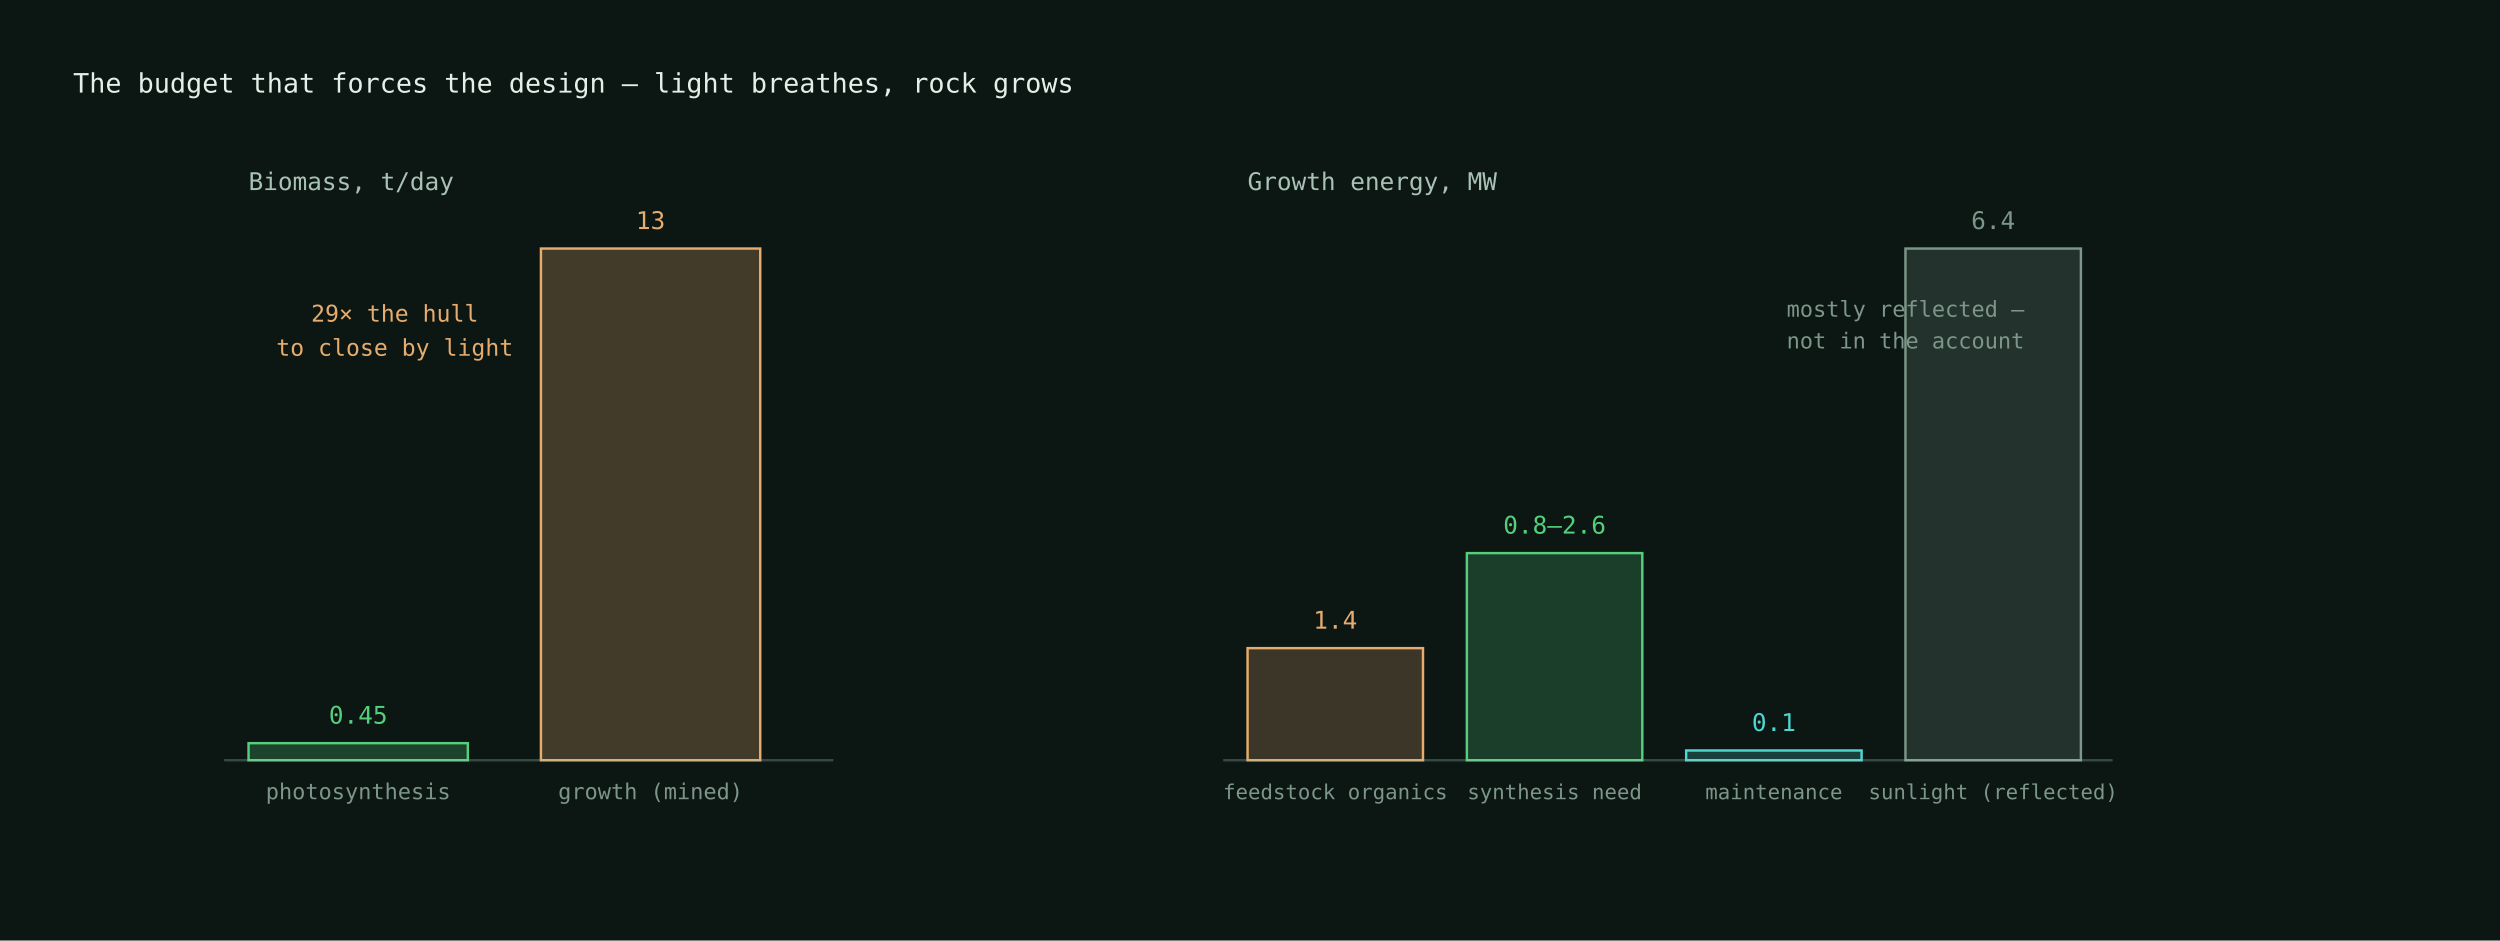
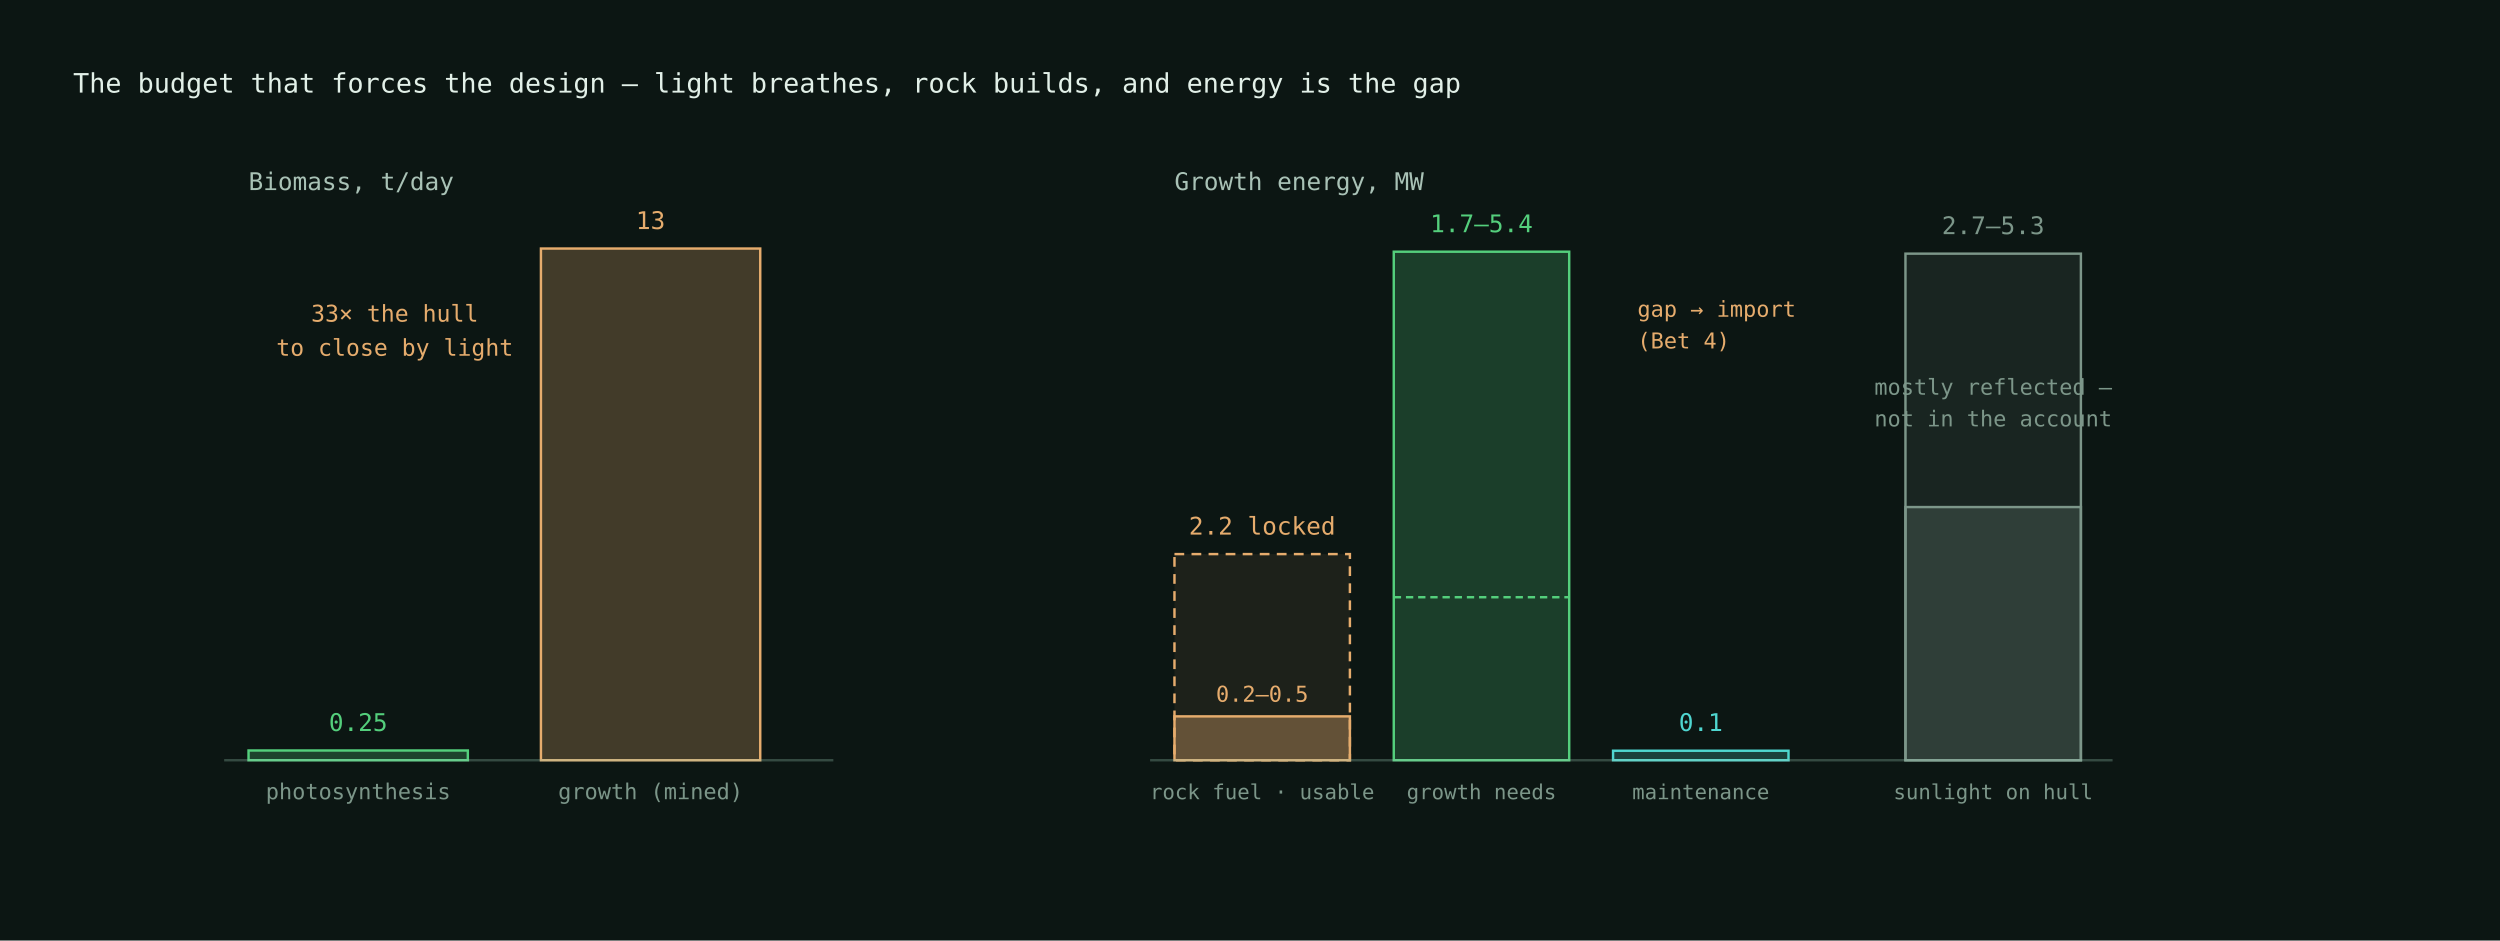
<svg xmlns="http://www.w3.org/2000/svg" viewBox="-12.0 -12.0 1026.0 386.0" role="img">
  <style>
*{box-sizing:border-box}body{margin:0}
  .page{background:radial-gradient(1100px 640px at 82% -6%,rgba(230,172,109,.13),transparent 60%),radial-gradient(900px 520px at 6% 3%,rgba(84,207,124,.13),transparent 55%),#0a1512;color:#e2f0e8;font-family:system-ui,-apple-system,'Segoe UI',Roboto,Helvetica,Arial,sans-serif;font-size:16.5px;line-height:1.66;letter-spacing:.005em;overflow-x:hidden;min-height:100vh}
  .wrap{max-width:1180px;margin:0 auto;padding:0 22px}
  h1,h2,h3,h4{font-family:'Iowan Old Style','Palatino Linotype',Palatino,'Book Antiqua',Georgia,serif;font-weight:600;text-wrap:balance;line-height:1.12;margin:0}
  p{margin:0 0 1.05em}strong{color:#e2f0e8;font-weight:600}em{color:#e2f0e8}
  a{color:#4fd6d0}
  .mono{font-family:ui-monospace,'SF Mono','Menlo','Cascadia Code','Roboto Mono',monospace}
  .chem{font-family:ui-monospace,'SF Mono','Menlo','Cascadia Code','Roboto Mono',monospace;font-size:.92em;color:#e6ac6d;background:rgba(230,172,109,.13);padding:.06em .4em;border-radius:4px;white-space:nowrap}

  .prog-nav{display:flex;flex-wrap:wrap;align-items:center;gap:6px 12px;font-family:ui-monospace,'SF Mono','Menlo','Cascadia Code','Roboto Mono',monospace;font-size:11px;letter-spacing:.08em;padding:16px 0 4px}
  .prog-nav .pn-brand{color:#54cf7c;letter-spacing:.16em;text-transform:uppercase}
  .prog-nav a{color:#7c9689;text-decoration:none;padding:3px 10px;border:1px solid rgba(150,196,176,.16);border-radius:999px;transition:color .2s,border-color .2s}
  .prog-nav a:hover{color:#e2f0e8;border-color:rgba(150,196,176,.30)}
  .prog-nav a.current{color:#4fd6d0;border-color:#4fd6d0}

  header.mast{padding:34px 0 30px;border-bottom:1px solid rgba(150,196,176,.30)}
  .mast .kick{font-family:ui-monospace,'SF Mono','Menlo','Cascadia Code','Roboto Mono',monospace;font-size:12px;letter-spacing:.26em;text-transform:uppercase;color:#54cf7c;margin:0 0 16px}
  .mast h1{font-size:clamp(2.2rem,6vw,4rem);letter-spacing:-.015em;margin:0 0 8px}
  .mast h1 .s{color:#e6ac6d}
  .mast .sub{font-family:'Iowan Old Style','Palatino Linotype',Palatino,'Book Antiqua',Georgia,serif;font-style:italic;font-size:clamp(1.05rem,2.3vw,1.4rem);color:#a9c2b6;max-width:62ch}

  .toc{display:grid;grid-template-columns:repeat(auto-fit,minmax(220px,1fr));gap:10px;margin:26px 0 0}
  .toc a{display:flex;gap:10px;align-items:baseline;text-decoration:none;color:#e2f0e8;border:1px solid rgba(150,196,176,.16);border-radius:10px;padding:12px 14px;background:#0b1714;transition:border-color .2s}
  .toc a:hover{border-color:rgba(150,196,176,.30)}
  .toc .n{font-family:ui-monospace,'SF Mono','Menlo','Cascadia Code','Roboto Mono',monospace;font-size:12px;color:#54cf7c}
  .toc .t{font-size:14px}

  section.doc{padding:48px 0;border-bottom:1px solid rgba(150,196,176,.16)}
  .eyebrow{font-family:ui-monospace,'SF Mono','Menlo','Cascadia Code','Roboto Mono',monospace;font-size:12px;letter-spacing:.2em;text-transform:uppercase;color:#7c9689;display:flex;align-items:center;gap:.7em;margin:0 0 16px}
  .eyebrow .num{color:#54cf7c}.eyebrow .rule{flex:1;height:1px;background:rgba(150,196,176,.16)}
  section.doc h2{font-size:clamp(1.7rem,4vw,2.5rem);letter-spacing:-.01em;margin-bottom:14px}
  section.doc h3{font-size:1.28rem;margin:30px 0 10px;color:#e2f0e8}
  section.doc h4{font-family:ui-monospace,'SF Mono','Menlo','Cascadia Code','Roboto Mono',monospace;font-size:12px;letter-spacing:.12em;text-transform:uppercase;color:#e6ac6d;margin:22px 0 8px}
  .flow{max-width:70ch}
  .flow p,.lead{max-width:70ch}
  .lead{font-size:1.12em;color:#a9c2b6;margin-bottom:24px}

  .callout{border-left:2px solid #54cf7c;background:rgba(84,207,124,.13);padding:14px 18px;border-radius:0 10px 10px 0;margin:22px 0;max-width:70ch}
  .callout.warm{border-color:#e6ac6d;background:rgba(230,172,109,.13)}
  .callout.cool{border-color:#4fd6d0;background:rgba(79,214,208,.11)}
  .callout p{margin:0}.callout .lab{font-family:ui-monospace,'SF Mono','Menlo','Cascadia Code','Roboto Mono',monospace;font-size:11px;letter-spacing:.14em;text-transform:uppercase;color:#7c9689;display:block;margin-bottom:6px}

  .tbl-wrap{overflow-x:auto;margin:18px 0;border:1px solid rgba(150,196,176,.16);border-radius:10px}
  .fig{border:1px solid rgba(150,196,176,.30);border-radius:10px;background:#0e1c18;padding:10px;margin:16px 0;overflow-x:auto}
  .fig svg{display:block;width:100%;min-width:720px;height:auto}
  .figcap{font-size:.82em;color:#7c9689;margin:8px 2px 0;line-height:1.5}
  table{border-collapse:collapse;width:100%;min-width:720px;font-size:13.5px}
  thead th{font-family:ui-monospace,'SF Mono','Menlo','Cascadia Code','Roboto Mono',monospace;font-size:10px;letter-spacing:.1em;text-transform:uppercase;color:#7c9689;font-weight:600;text-align:left;padding:12px 14px;background:#0b1714;border-bottom:1px solid rgba(150,196,176,.30)}
  td{padding:11px 14px;border-bottom:1px solid rgba(150,196,176,.16);vertical-align:top;color:#a9c2b6}
  tbody tr:last-child td{border-bottom:none}
  td:first-child{color:#e2f0e8;font-family:'Iowan Old Style','Palatino Linotype',Palatino,'Book Antiqua',Georgia,serif;font-size:14.5px}
  td .r{font-family:ui-monospace,'SF Mono','Menlo','Cascadia Code','Roboto Mono',monospace;font-size:11px;color:#54cf7c}
  td .rc{font-family:ui-monospace,'SF Mono','Menlo','Cascadia Code','Roboto Mono',monospace;font-size:11px;color:#4fd6d0}
  td .rw{font-family:ui-monospace,'SF Mono','Menlo','Cascadia Code','Roboto Mono',monospace;font-size:11px;color:#e6ac6d}

  .pathway{font-family:ui-monospace,'SF Mono','Menlo','Cascadia Code','Roboto Mono',monospace;font-size:12.5px;line-height:1.9;color:#a9c2b6;background:#0b1714;border:1px solid rgba(150,196,176,.16);border-radius:10px;padding:16px 18px;margin:16px 0;overflow-x:auto}
  .pathway .step{color:#e2f0e8}.pathway .en{color:#4fd6d0}.pathway b{color:#e6ac6d}

  .gap{font-family:ui-monospace,'SF Mono','Menlo','Cascadia Code','Roboto Mono',monospace;font-size:11px;letter-spacing:.06em;color:#e6ac6d;display:inline-block;border:1px solid #e6ac6d;border-radius:6px;padding:1px 7px;margin-left:4px}
  sup.cite{font-size:.62em;line-height:0;vertical-align:super;font-family:ui-monospace,'SF Mono','Menlo','Cascadia Code','Roboto Mono',monospace;font-weight:600}
  sup.cite a{color:#4fd6d0;text-decoration:none;padding:0 1px}
  sup.cite a:hover{text-decoration:underline}
  .refs{margin-top:18px;border-top:1px solid rgba(150,196,176,.16);padding-top:18px}
  .refs h3{font-family:ui-monospace,'SF Mono','Menlo','Cascadia Code','Roboto Mono',monospace;font-size:12px;letter-spacing:.14em;text-transform:uppercase;color:#e6ac6d;margin-bottom:14px}
  .refs ol{margin:0;padding-left:2.4em;display:grid;gap:8px}
  .refs li{font-size:.82em;line-height:1.5;color:#a9c2b6;max-width:80ch}
  .refs li a{color:#4fd6d0;text-decoration:none}
  .refs .rt{color:#7c9689;font-style:italic}
  .refs-note{font-size:.8em;color:#7c9689;margin:0 0 14px;max-width:78ch}
  .real{color:#54cf7c}

  .notes-grid{display:grid;grid-template-columns:repeat(auto-fit,minmax(240px,1fr));gap:16px;margin-top:8px}
  .note{border-left:2px solid rgba(150,196,176,.30);padding:2px 0 2px 16px}
  .note .nh{font-family:ui-monospace,'SF Mono','Menlo','Cascadia Code','Roboto Mono',monospace;font-size:10px;letter-spacing:.16em;text-transform:uppercase;color:#7c9689;margin-bottom:7px}
  .note p{font-size:13px;color:#a9c2b6;margin:0;line-height:1.55}
  .note.grn{border-color:#54cf7c}.note.warm{border-color:#e6ac6d}.note.cool{border-color:#4fd6d0}

  footer{padding:34px 0 66px}
  .fbar{display:flex;flex-wrap:wrap;gap:6px 16px;font-family:ui-monospace,'SF Mono','Menlo','Cascadia Code','Roboto Mono',monospace;font-size:11px;color:#7c9689;border-top:1px solid rgba(150,196,176,.16);padding-top:20px}
  .fbar .sep{color:rgba(150,196,176,.30)}
  .reveal{opacity:0;transform:translateY(12px);transition:opacity .6s ease,transform .6s ease}
  .reveal.in{opacity:1;transform:none}
  
  ::selection{background:#54cf7c;color:#0a1512}
  :focus-visible{outline:2px solid #4fd6d0;outline-offset:3px;border-radius:3px}
</style>
  <rect x="-12.0" y="-12.0" width="1026.0" height="386.0" fill="#0c1613" />
-   <text x="18" y="26" font-family="ui-monospace,'SF Mono','Menlo','Cascadia Code','Roboto Mono',monospace" font-size="11" fill="#e2f0e8">The budget that forces the design — light breathes, rock grows</text>
+   <text x="18" y="26" font-family="ui-monospace,'SF Mono','Menlo','Cascadia Code','Roboto Mono',monospace" font-size="11" fill="#e2f0e8">The budget that forces the design — light breathes, rock builds, and energy is the gap</text>
  <text x="90" y="66" font-family="ui-monospace,'SF Mono','Menlo','Cascadia Code','Roboto Mono',monospace" font-size="10" fill="#a9c2b6">Biomass, t/day</text>
-   <rect x="90" y="293" width="90" height="7" fill="#54cf7c" fill-opacity=".25" stroke="#54cf7c" />
-   <text x="135" y="285" text-anchor="middle" font-family="ui-monospace,'SF Mono','Menlo','Cascadia Code','Roboto Mono',monospace" font-size="10" fill="#54cf7c">0.45</text>
+   <rect x="90" y="296" width="90" height="4" fill="#54cf7c" fill-opacity=".25" stroke="#54cf7c" />
+   <text x="135" y="288" text-anchor="middle" font-family="ui-monospace,'SF Mono','Menlo','Cascadia Code','Roboto Mono',monospace" font-size="10" fill="#54cf7c">
+     <tspan>0.25</tspan>
+   </text>
  <text x="135" y="316" text-anchor="middle" font-family="ui-monospace,'SF Mono','Menlo','Cascadia Code','Roboto Mono',monospace" font-size="9" fill="#7c9689">photosynthesis</text>
  <rect x="210" y="90" width="90" height="210" fill="#e6ac6d" fill-opacity=".25" stroke="#e6ac6d" />
-   <text x="255" y="82" text-anchor="middle" font-family="ui-monospace,'SF Mono','Menlo','Cascadia Code','Roboto Mono',monospace" font-size="10" fill="#e6ac6d">13</text>
+   <text x="255" y="82" text-anchor="middle" font-family="ui-monospace,'SF Mono','Menlo','Cascadia Code','Roboto Mono',monospace" font-size="10" fill="#e6ac6d">
+     <tspan>13</tspan>
+   </text>
  <text x="255" y="316" text-anchor="middle" font-family="ui-monospace,'SF Mono','Menlo','Cascadia Code','Roboto Mono',monospace" font-size="9" fill="#7c9689">growth (mined)</text>
-   <text x="150" y="120" text-anchor="middle" font-family="ui-monospace,'SF Mono','Menlo','Cascadia Code','Roboto Mono',monospace" font-size="9.5" fill="#e6ac6d">29× the hull</text>
+   <text x="150" y="120" text-anchor="middle" font-family="ui-monospace,'SF Mono','Menlo','Cascadia Code','Roboto Mono',monospace" font-size="9.5" fill="#e6ac6d">
+     <tspan>33</tspan>× the hull</text>
  <text x="150" y="134" text-anchor="middle" font-family="ui-monospace,'SF Mono','Menlo','Cascadia Code','Roboto Mono',monospace" font-size="9.5" fill="#e6ac6d">to close by light</text>
  <line x1="80" y1="300" x2="330" y2="300" stroke="rgba(150,196,176,.30)" />
-   <text x="500" y="66" font-family="ui-monospace,'SF Mono','Menlo','Cascadia Code','Roboto Mono',monospace" font-size="10" fill="#a9c2b6">Growth energy, MW</text>
-   <rect x="500" y="254" width="72" height="46" fill="#e6ac6d" fill-opacity=".22" stroke="#e6ac6d" />
-   <text x="536" y="246" text-anchor="middle" font-family="ui-monospace,'SF Mono','Menlo','Cascadia Code','Roboto Mono',monospace" font-size="10" fill="#e6ac6d">1.4</text>
-   <text x="536" y="316" text-anchor="middle" font-family="ui-monospace,'SF Mono','Menlo','Cascadia Code','Roboto Mono',monospace" font-size="8.5" fill="#7c9689">feedstock organics</text>
-   <rect x="590" y="215" width="72" height="85" fill="#54cf7c" fill-opacity=".22" stroke="#54cf7c" />
-   <text x="626" y="207" text-anchor="middle" font-family="ui-monospace,'SF Mono','Menlo','Cascadia Code','Roboto Mono',monospace" font-size="10" fill="#54cf7c">0.8–2.6</text>
-   <text x="626" y="316" text-anchor="middle" font-family="ui-monospace,'SF Mono','Menlo','Cascadia Code','Roboto Mono',monospace" font-size="8.5" fill="#7c9689">synthesis need</text>
-   <rect x="680" y="296" width="72" height="4" fill="#4fd6d0" fill-opacity=".22" stroke="#4fd6d0" />
-   <text x="716" y="288" text-anchor="middle" font-family="ui-monospace,'SF Mono','Menlo','Cascadia Code','Roboto Mono',monospace" font-size="10" fill="#4fd6d0">0.1</text>
-   <text x="716" y="316" text-anchor="middle" font-family="ui-monospace,'SF Mono','Menlo','Cascadia Code','Roboto Mono',monospace" font-size="8.5" fill="#7c9689">maintenance</text>
-   <rect x="770" y="90" width="72" height="210" fill="#7c9689" fill-opacity=".22" stroke="#7c9689" />
-   <text x="806" y="82" text-anchor="middle" font-family="ui-monospace,'SF Mono','Menlo','Cascadia Code','Roboto Mono',monospace" font-size="10" fill="#7c9689">6.4</text>
-   <text x="806" y="316" text-anchor="middle" font-family="ui-monospace,'SF Mono','Menlo','Cascadia Code','Roboto Mono',monospace" font-size="8.5" fill="#7c9689">sunlight (reflected)</text>
-   <line x1="490" y1="300" x2="855" y2="300" stroke="rgba(150,196,176,.30)" />
-   <text x="770" y="118" text-anchor="middle" font-family="ui-monospace,'SF Mono','Menlo','Cascadia Code','Roboto Mono',monospace" font-size="9" fill="#7c9689">mostly reflected —</text>
-   <text x="770" y="131" text-anchor="middle" font-family="ui-monospace,'SF Mono','Menlo','Cascadia Code','Roboto Mono',monospace" font-size="9" fill="#7c9689">not in the account</text>
+   <text x="470" y="66" font-family="ui-monospace,'SF Mono','Menlo','Cascadia Code','Roboto Mono',monospace" font-size="10" fill="#a9c2b6">Growth energy, MW</text>
+   <rect x="470" y="215.4" width="72" height="84.6" fill="#e6ac6d" fill-opacity=".08" stroke="#e6ac6d" stroke-dasharray="4 3" />
+   <rect x="470" y="282.0" width="72" height="18.0" fill="#e6ac6d" fill-opacity=".35" stroke="#e6ac6d" />
+   <text x="506" y="207.4" text-anchor="middle" font-family="ui-monospace,'SF Mono','Menlo','Cascadia Code','Roboto Mono',monospace" font-size="10" fill="#e6ac6d">
+     <tspan>2.2</tspan> locked</text>
+   <text x="506" y="276.0" text-anchor="middle" font-family="ui-monospace,'SF Mono','Menlo','Cascadia Code','Roboto Mono',monospace" font-size="9" fill="#e6ac6d">
+     <tspan>0.2</tspan>–<tspan>0.5</tspan>
+   </text>
+   <text x="506" y="316" text-anchor="middle" font-family="ui-monospace,'SF Mono','Menlo','Cascadia Code','Roboto Mono',monospace" font-size="8.5" fill="#7c9689">rock fuel · usable</text>
+   <rect x="560" y="91.3" width="72" height="208.7" fill="#54cf7c" fill-opacity=".22" stroke="#54cf7c" />
+   <line x1="560" y1="233.1" x2="632" y2="233.1" stroke="#54cf7c" stroke-dasharray="3 2" />
+   <text x="596" y="83.3" text-anchor="middle" font-family="ui-monospace,'SF Mono','Menlo','Cascadia Code','Roboto Mono',monospace" font-size="10" fill="#54cf7c">
+     <tspan>1.7</tspan>–<tspan>5.4</tspan>
+   </text>
+   <text x="596" y="316" text-anchor="middle" font-family="ui-monospace,'SF Mono','Menlo','Cascadia Code','Roboto Mono',monospace" font-size="8.5" fill="#7c9689">growth needs</text>
+   <rect x="650" y="296.1" width="72" height="3.9" fill="#4fd6d0" fill-opacity=".22" stroke="#4fd6d0" />
+   <text x="686" y="288" text-anchor="middle" font-family="ui-monospace,'SF Mono','Menlo','Cascadia Code','Roboto Mono',monospace" font-size="10" fill="#4fd6d0">
+     <tspan>0.1</tspan>
+   </text>
+   <text x="686" y="316" text-anchor="middle" font-family="ui-monospace,'SF Mono','Menlo','Cascadia Code','Roboto Mono',monospace" font-size="8.5" fill="#7c9689">maintenance</text>
+   <rect x="770" y="92.1" width="72" height="207.9" fill="#7c9689" fill-opacity=".12" stroke="#7c9689" />
+   <rect x="770" y="196.1" width="72" height="103.9" fill="#7c9689" fill-opacity=".22" stroke="#7c9689" />
+   <text x="806" y="84.1" text-anchor="middle" font-family="ui-monospace,'SF Mono','Menlo','Cascadia Code','Roboto Mono',monospace" font-size="10" fill="#7c9689">
+     <tspan>2.7</tspan>–<tspan>5.3</tspan>
+   </text>
+   <text x="806" y="316" text-anchor="middle" font-family="ui-monospace,'SF Mono','Menlo','Cascadia Code','Roboto Mono',monospace" font-size="8.5" fill="#7c9689">sunlight on hull</text>
+   <line x1="460" y1="300" x2="855" y2="300" stroke="rgba(150,196,176,.30)" />
+   <text x="806" y="150" text-anchor="middle" font-family="ui-monospace,'SF Mono','Menlo','Cascadia Code','Roboto Mono',monospace" font-size="9" fill="#7c9689">mostly reflected —</text>
+   <text x="806" y="163" text-anchor="middle" font-family="ui-monospace,'SF Mono','Menlo','Cascadia Code','Roboto Mono',monospace" font-size="9" fill="#7c9689">not in the account</text>
+   <text x="660" y="118" text-anchor="start" font-family="ui-monospace,'SF Mono','Menlo','Cascadia Code','Roboto Mono',monospace" font-size="9" fill="#e6ac6d">gap → import</text>
+   <text x="660" y="131" text-anchor="start" font-family="ui-monospace,'SF Mono','Menlo','Cascadia Code','Roboto Mono',monospace" font-size="9" fill="#e6ac6d">(Bet 4)</text>
</svg>
